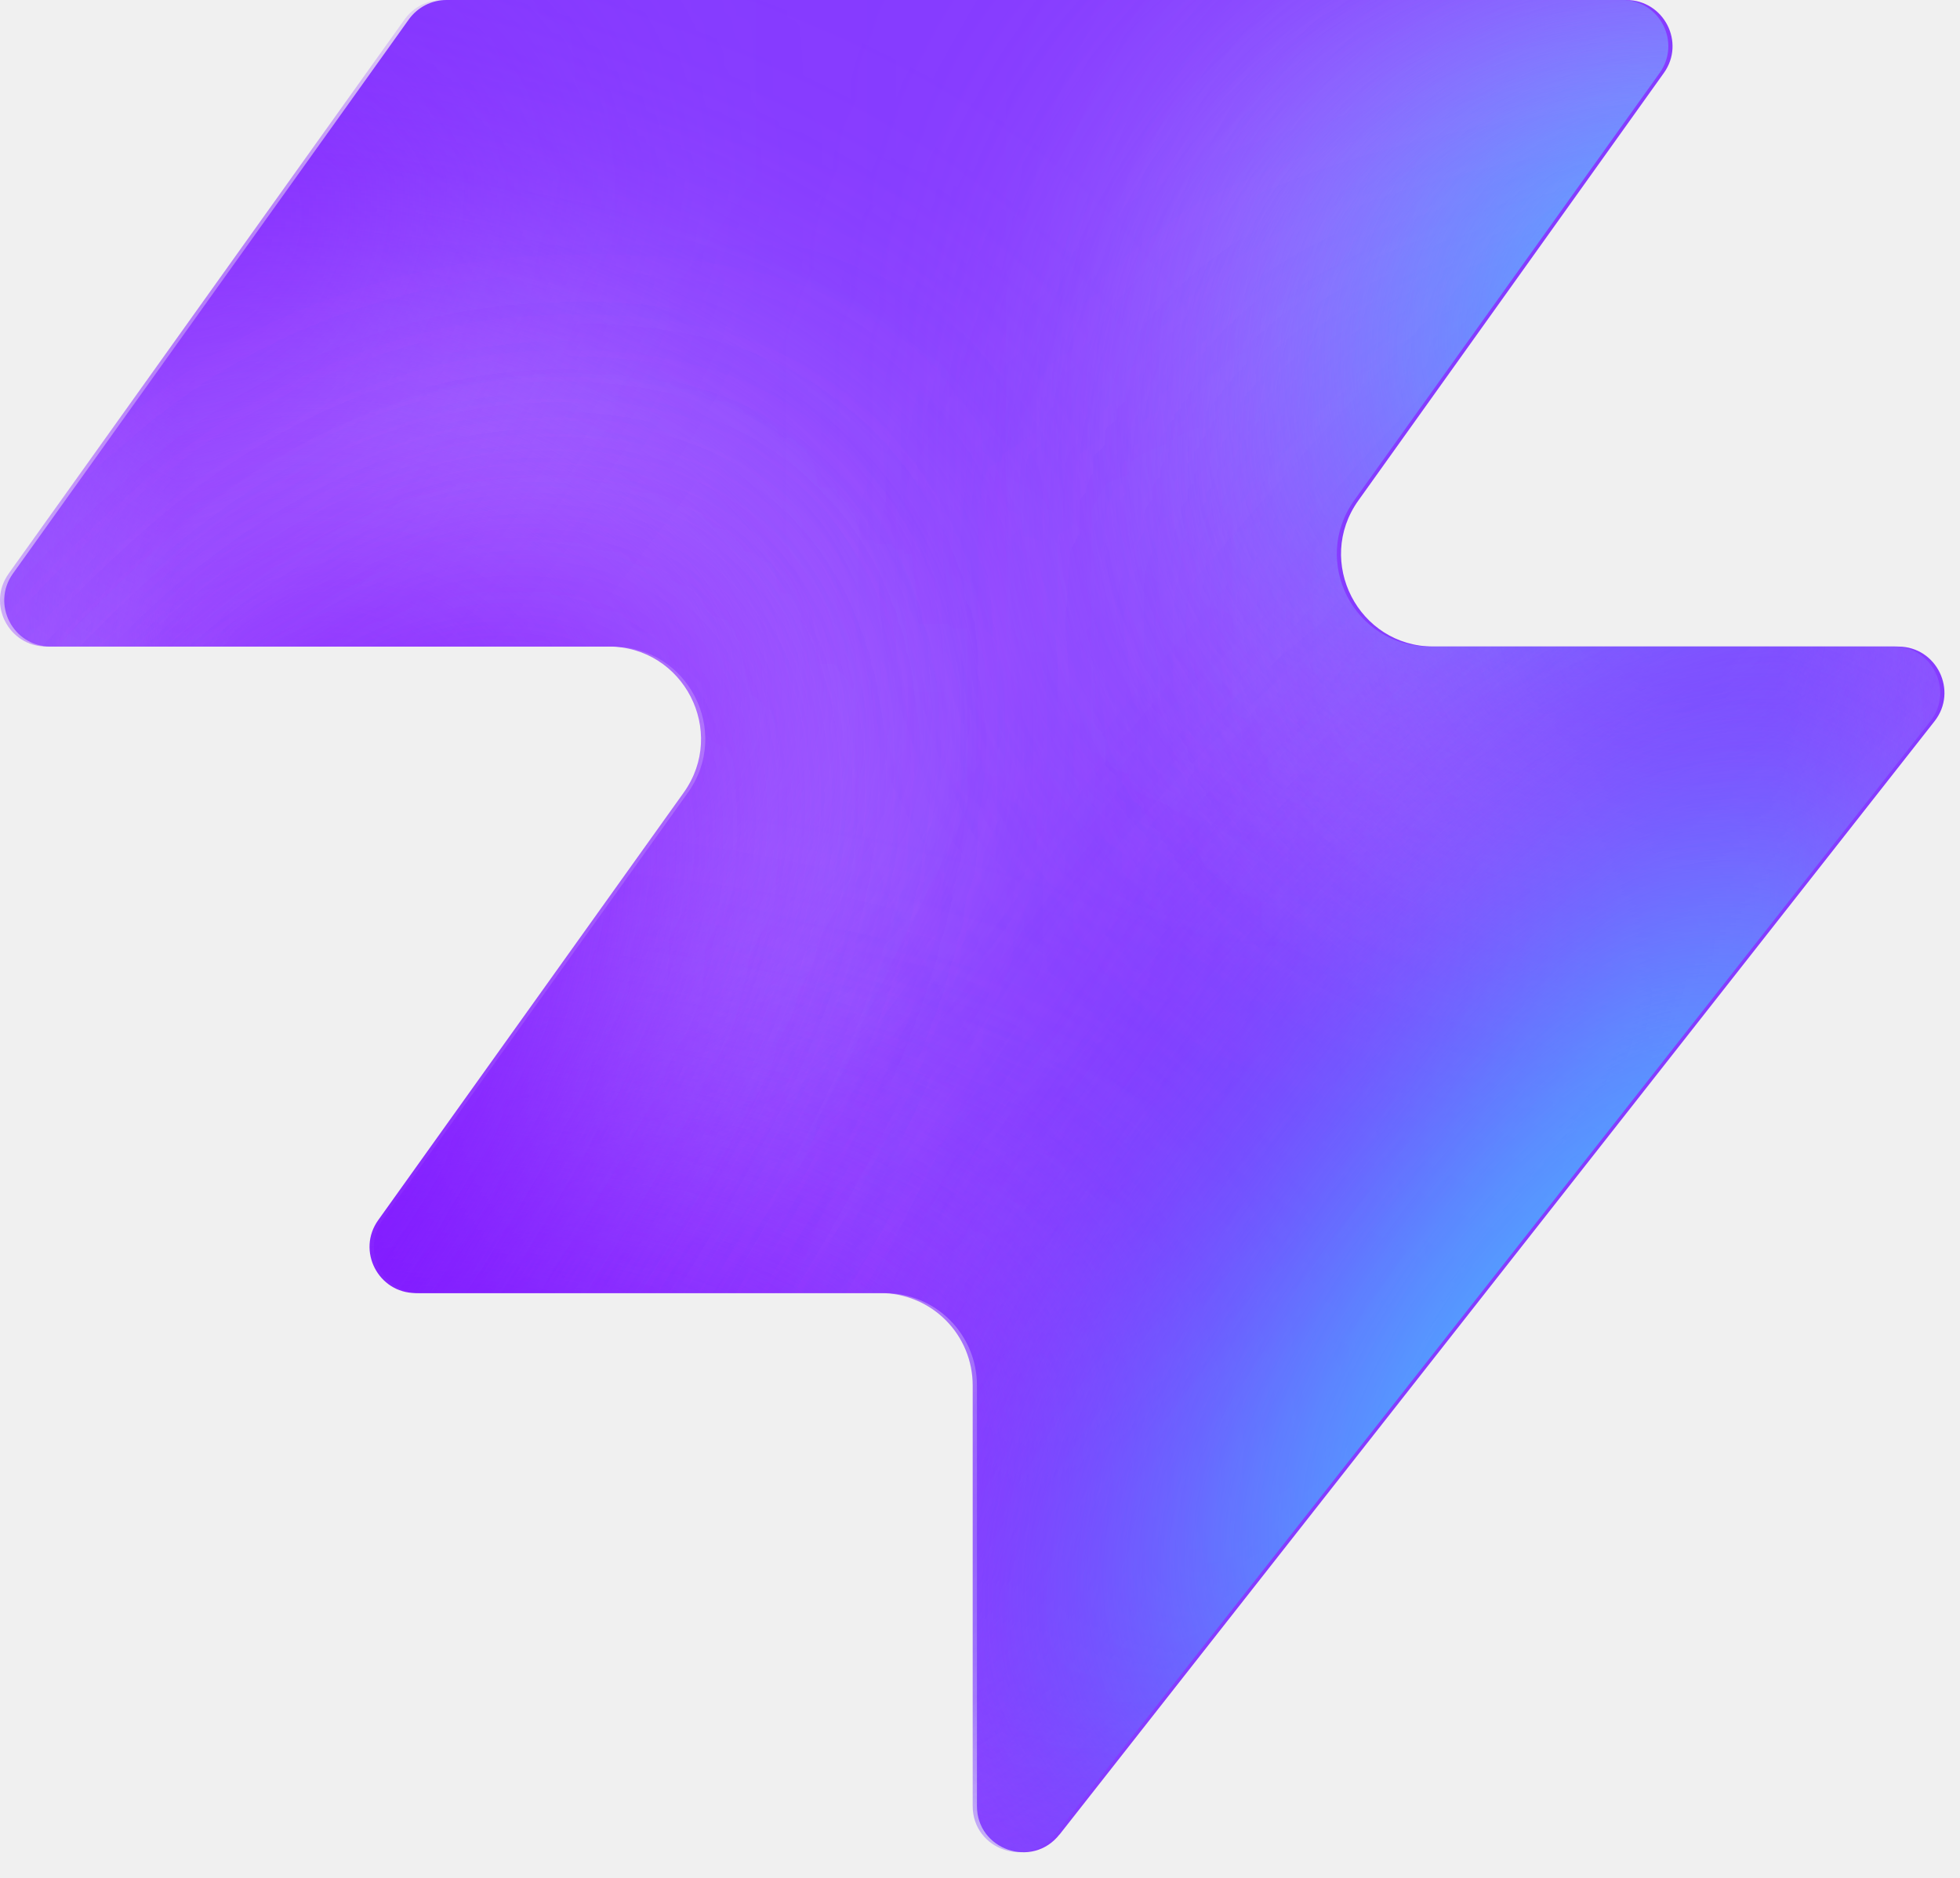
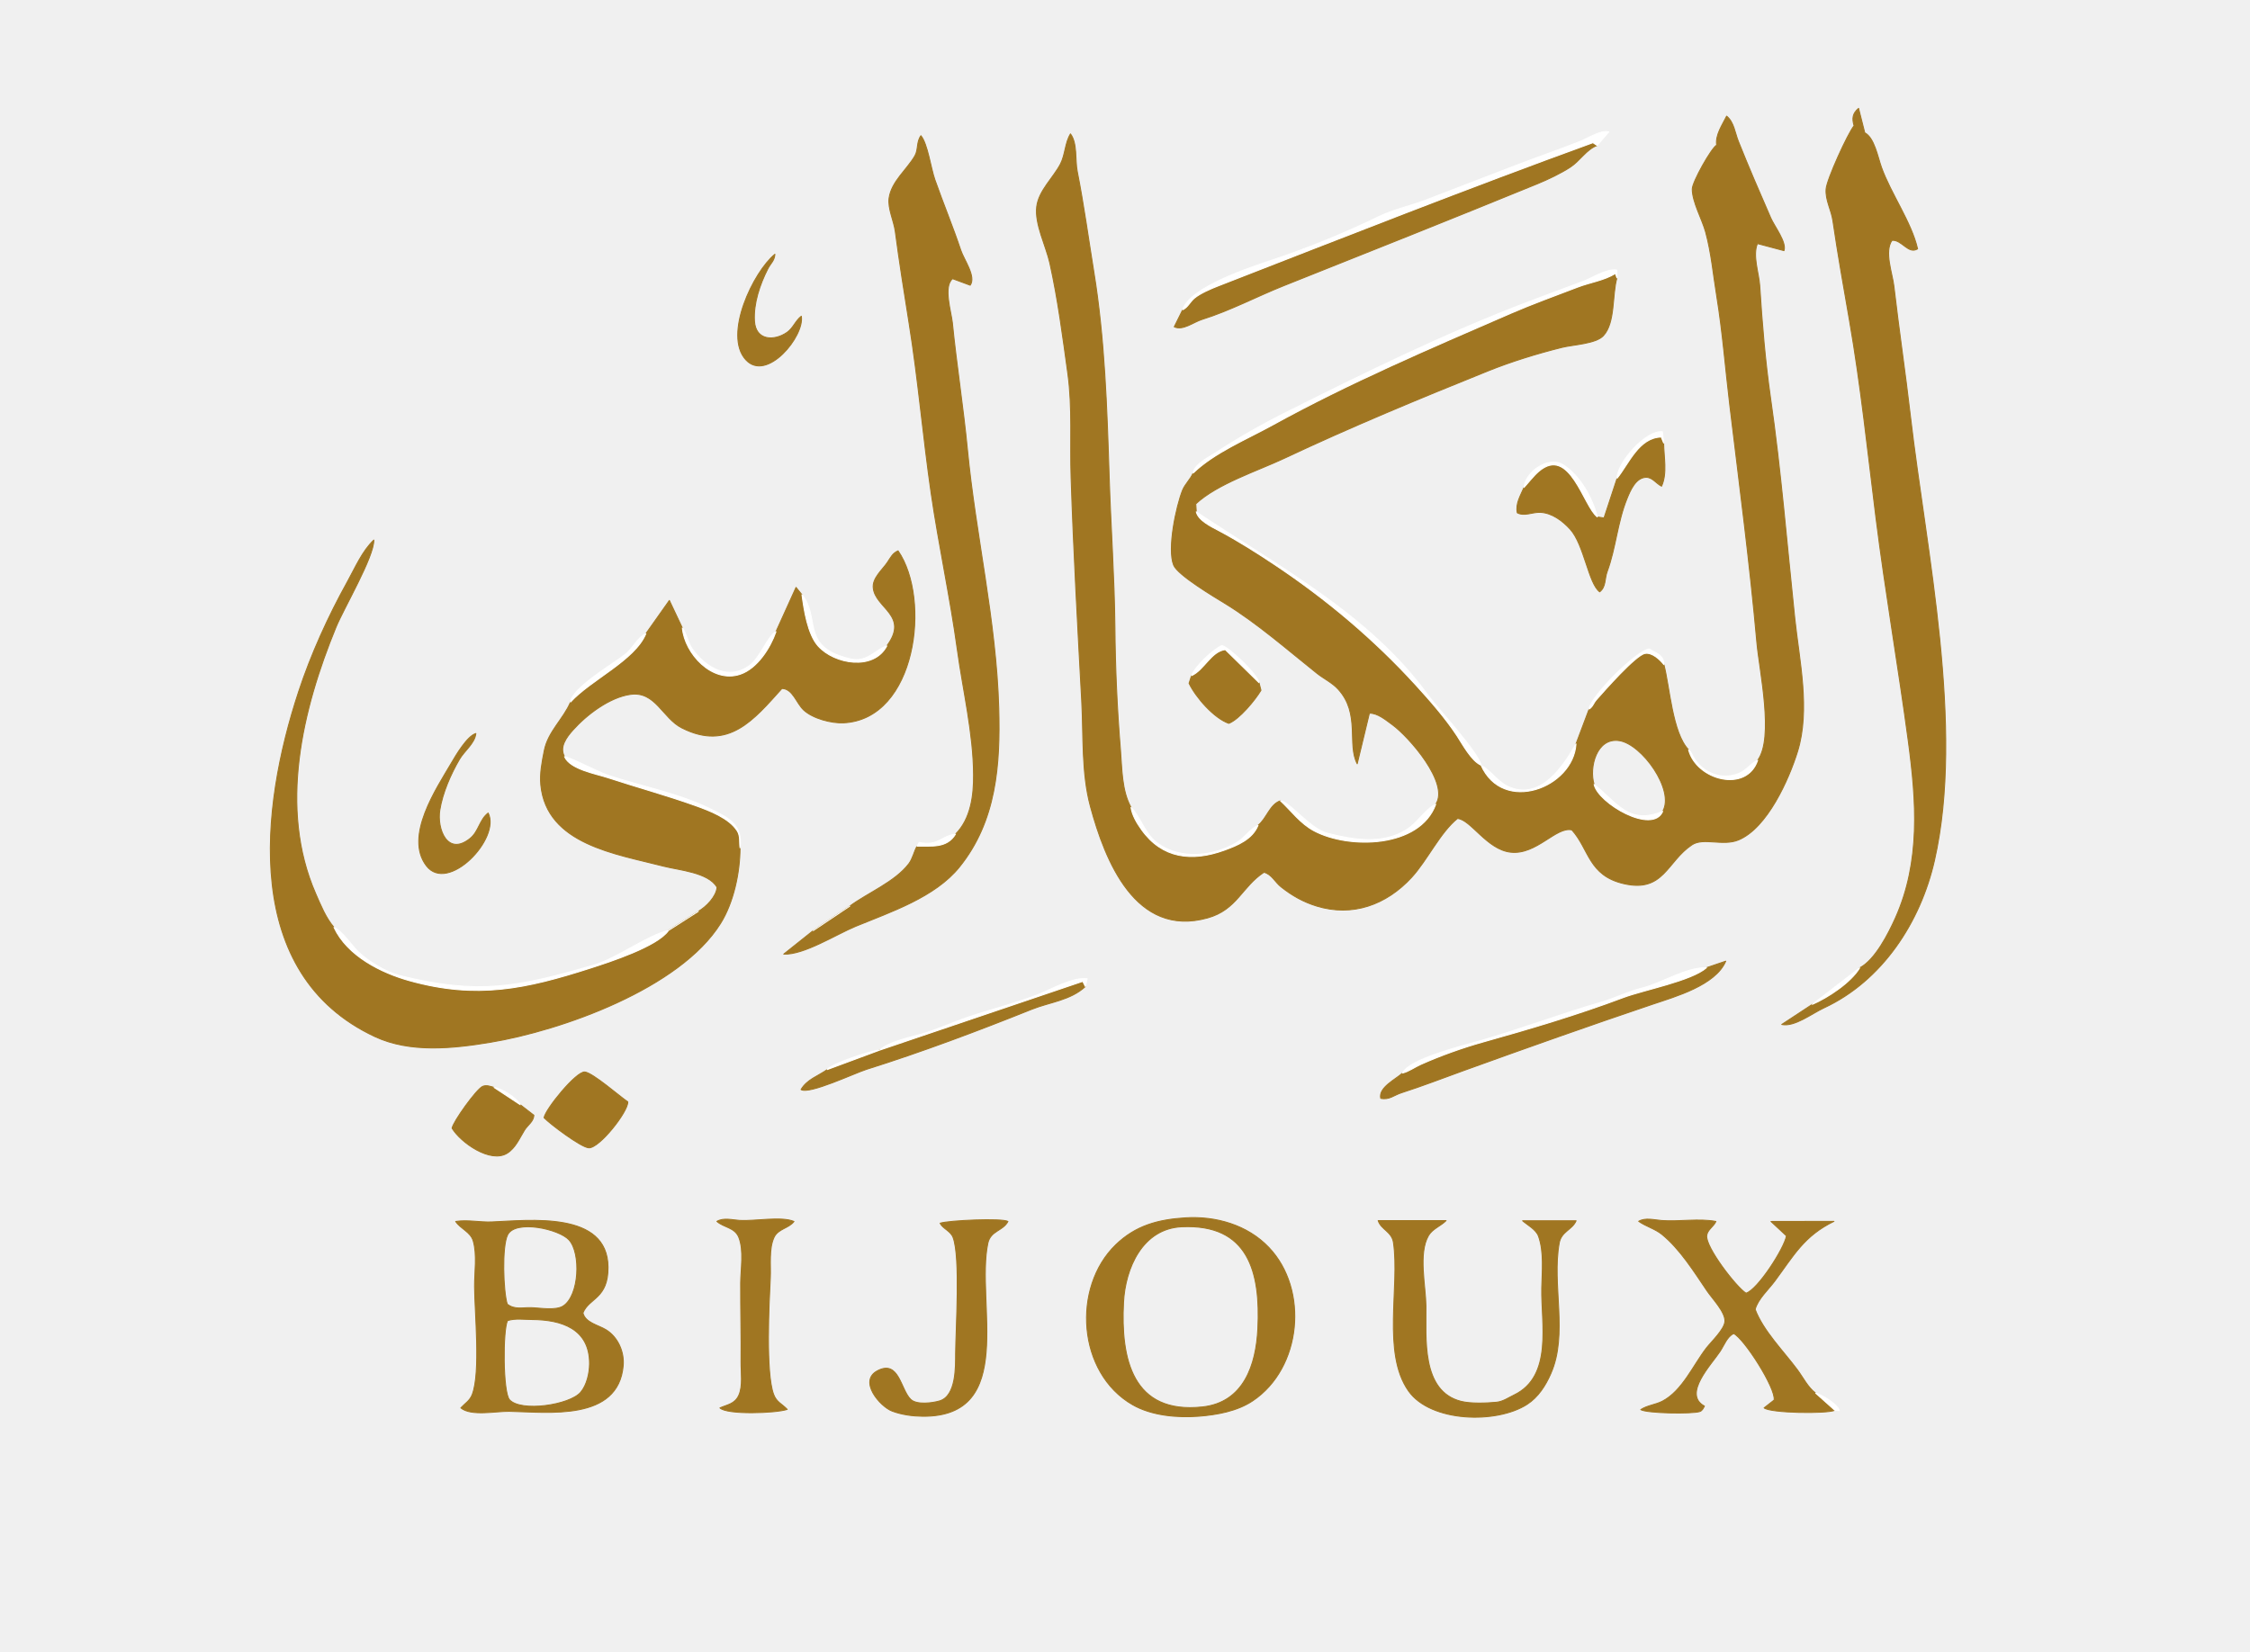
- <svg xmlns="http://www.w3.org/2000/svg" width="48" height="46" fill="none" viewBox="0 0 48 46">
-   <path fill="#863bff" d="M25.946 44.938c-.664.845-2.021.375-2.021-.698V33.937a2.26 2.26 0 0 0-2.262-2.262H10.287c-.92 0-1.456-1.04-.92-1.788l7.48-10.471c1.07-1.497 0-3.578-1.842-3.578H1.237c-.92 0-1.456-1.04-.92-1.788L10.013.474c.214-.297.556-.474.92-.474h28.894c.92 0 1.456 1.04.92 1.788l-7.48 10.471c-1.07 1.498 0 3.579 1.842 3.579h11.377c.943 0 1.473 1.088.89 1.83L25.947 44.94z" style="fill:#863bff;fill:color(display-p3 .525 .23 1);fill-opacity:1" />
-   <mask id="a" width="48" height="46" x="0" y="0" maskUnits="userSpaceOnUse" style="mask-type:alpha">
-     <path fill="#000" d="M25.842 44.938c-.664.844-2.021.375-2.021-.698V33.937a2.26 2.26 0 0 0-2.262-2.262H10.183c-.92 0-1.456-1.04-.92-1.788l7.48-10.471c1.07-1.498 0-3.579-1.842-3.579H1.133c-.92 0-1.456-1.04-.92-1.787L9.91.473c.214-.297.556-.474.92-.474h28.894c.92 0 1.456 1.04.92 1.788l-7.48 10.471c-1.07 1.498 0 3.578 1.842 3.578h11.377c.943 0 1.473 1.088.89 1.832L25.843 44.94z" style="fill:#000;fill-opacity:1" />
-   </mask>
-   <g mask="url(#a)">
-     <g filter="url(#b)">
-       <ellipse cx="5.508" cy="14.704" fill="#ede6ff" rx="5.508" ry="14.704" style="fill:#ede6ff;fill:color(display-p3 .927 .903 1);fill-opacity:1" transform="matrix(.00324 1 1 -.00324 -4.47 31.516)" />
-     </g>
-     <g filter="url(#c)">
-       <ellipse cx="10.399" cy="29.851" fill="#ede6ff" rx="10.399" ry="29.851" style="fill:#ede6ff;fill:color(display-p3 .927 .903 1);fill-opacity:1" transform="matrix(.00324 1 1 -.00324 -39.328 7.883)" />
-     </g>
-     <g filter="url(#d)">
-       <ellipse cx="5.508" cy="30.487" fill="#7e14ff" rx="5.508" ry="30.487" style="fill:#7e14ff;fill:color(display-p3 .492 .077 1);fill-opacity:1" transform="rotate(89.814 -25.913 -14.639)scale(1 -1)" />
-     </g>
-     <g filter="url(#e)">
-       <ellipse cx="5.508" cy="30.599" fill="#7e14ff" rx="5.508" ry="30.599" style="fill:#7e14ff;fill:color(display-p3 .492 .077 1);fill-opacity:1" transform="rotate(89.814 -32.644 -3.334)scale(1 -1)" />
-     </g>
-     <g filter="url(#f)">
-       <ellipse cx="5.508" cy="30.599" fill="#7e14ff" rx="5.508" ry="30.599" style="fill:#7e14ff;fill:color(display-p3 .492 .077 1);fill-opacity:1" transform="matrix(.00324 1 1 -.00324 -34.34 30.47)" />
-     </g>
-     <g filter="url(#g)">
-       <ellipse cx="14.072" cy="22.078" fill="#ede6ff" rx="14.072" ry="22.078" style="fill:#ede6ff;fill:color(display-p3 .927 .903 1);fill-opacity:1" transform="rotate(93.35 24.506 48.493)scale(-1 1)" />
-     </g>
-     <g filter="url(#h)">
-       <ellipse cx="3.47" cy="21.501" fill="#7e14ff" rx="3.47" ry="21.501" style="fill:#7e14ff;fill:color(display-p3 .492 .077 1);fill-opacity:1" transform="rotate(89.009 28.708 47.59)scale(-1 1)" />
-     </g>
-     <g filter="url(#i)">
-       <ellipse cx="3.47" cy="21.501" fill="#7e14ff" rx="3.47" ry="21.501" style="fill:#7e14ff;fill:color(display-p3 .492 .077 1);fill-opacity:1" transform="rotate(89.009 28.708 47.59)scale(-1 1)" />
-     </g>
-     <g filter="url(#j)">
-       <ellipse cx=".387" cy="8.972" fill="#7e14ff" rx="4.407" ry="29.108" style="fill:#7e14ff;fill:color(display-p3 .492 .077 1);fill-opacity:1" transform="rotate(39.51 .387 8.972)" />
-     </g>
-     <g filter="url(#k)">
-       <ellipse cx="47.523" cy="-6.092" fill="#7e14ff" rx="4.407" ry="29.108" style="fill:#7e14ff;fill:color(display-p3 .492 .077 1);fill-opacity:1" transform="rotate(37.892 47.523 -6.092)" />
-     </g>
-     <g filter="url(#l)">
-       <ellipse cx="41.412" cy="6.333" fill="#47bfff" rx="5.971" ry="9.665" style="fill:#47bfff;fill:color(display-p3 .28 .748 1);fill-opacity:1" transform="rotate(37.892 41.412 6.333)" />
-     </g>
-     <g filter="url(#m)">
-       <ellipse cx="-1.879" cy="38.332" fill="#7e14ff" rx="4.407" ry="29.108" style="fill:#7e14ff;fill:color(display-p3 .492 .077 1);fill-opacity:1" transform="rotate(37.892 -1.88 38.332)" />
-     </g>
-     <g filter="url(#n)">
-       <ellipse cx="-1.879" cy="38.332" fill="#7e14ff" rx="4.407" ry="29.108" style="fill:#7e14ff;fill:color(display-p3 .492 .077 1);fill-opacity:1" transform="rotate(37.892 -1.88 38.332)" />
-     </g>
-     <g filter="url(#o)">
-       <ellipse cx="35.651" cy="29.907" fill="#7e14ff" rx="4.407" ry="29.108" style="fill:#7e14ff;fill:color(display-p3 .492 .077 1);fill-opacity:1" transform="rotate(37.892 35.651 29.907)" />
-     </g>
-     <g filter="url(#p)">
-       <ellipse cx="38.418" cy="32.4" fill="#47bfff" rx="5.971" ry="15.297" style="fill:#47bfff;fill:color(display-p3 .28 .748 1);fill-opacity:1" transform="rotate(37.892 38.418 32.4)" />
-     </g>
-   </g>
-   <defs>
-     <filter id="b" width="60.045" height="41.654" x="-19.77" y="16.149" color-interpolation-filters="sRGB" filterUnits="userSpaceOnUse">
-       <feFlood flood-opacity="0" result="BackgroundImageFix" />
-       <feBlend in="SourceGraphic" in2="BackgroundImageFix" result="shape" />
-       <feGaussianBlur result="effect1_foregroundBlur_2002_17158" stdDeviation="7.659" />
-     </filter>
-     <filter id="c" width="90.34" height="51.437" x="-54.613" y="-7.533" color-interpolation-filters="sRGB" filterUnits="userSpaceOnUse">
-       <feFlood flood-opacity="0" result="BackgroundImageFix" />
-       <feBlend in="SourceGraphic" in2="BackgroundImageFix" result="shape" />
-       <feGaussianBlur result="effect1_foregroundBlur_2002_17158" stdDeviation="7.659" />
-     </filter>
-     <filter id="d" width="79.355" height="29.4" x="-49.64" y="2.03" color-interpolation-filters="sRGB" filterUnits="userSpaceOnUse">
-       <feFlood flood-opacity="0" result="BackgroundImageFix" />
-       <feBlend in="SourceGraphic" in2="BackgroundImageFix" result="shape" />
-       <feGaussianBlur result="effect1_foregroundBlur_2002_17158" stdDeviation="4.596" />
-     </filter>
-     <filter id="e" width="79.579" height="29.4" x="-45.045" y="20.029" color-interpolation-filters="sRGB" filterUnits="userSpaceOnUse">
-       <feFlood flood-opacity="0" result="BackgroundImageFix" />
-       <feBlend in="SourceGraphic" in2="BackgroundImageFix" result="shape" />
-       <feGaussianBlur result="effect1_foregroundBlur_2002_17158" stdDeviation="4.596" />
-     </filter>
-     <filter id="f" width="79.579" height="29.4" x="-43.513" y="21.178" color-interpolation-filters="sRGB" filterUnits="userSpaceOnUse">
-       <feFlood flood-opacity="0" result="BackgroundImageFix" />
-       <feBlend in="SourceGraphic" in2="BackgroundImageFix" result="shape" />
-       <feGaussianBlur result="effect1_foregroundBlur_2002_17158" stdDeviation="4.596" />
-     </filter>
-     <filter id="g" width="74.749" height="58.852" x="15.756" y="-17.901" color-interpolation-filters="sRGB" filterUnits="userSpaceOnUse">
-       <feFlood flood-opacity="0" result="BackgroundImageFix" />
-       <feBlend in="SourceGraphic" in2="BackgroundImageFix" result="shape" />
-       <feGaussianBlur result="effect1_foregroundBlur_2002_17158" stdDeviation="7.659" />
-     </filter>
-     <filter id="h" width="61.377" height="25.362" x="23.548" y="2.284" color-interpolation-filters="sRGB" filterUnits="userSpaceOnUse">
-       <feFlood flood-opacity="0" result="BackgroundImageFix" />
-       <feBlend in="SourceGraphic" in2="BackgroundImageFix" result="shape" />
-       <feGaussianBlur result="effect1_foregroundBlur_2002_17158" stdDeviation="4.596" />
-     </filter>
-     <filter id="i" width="61.377" height="25.362" x="23.548" y="2.284" color-interpolation-filters="sRGB" filterUnits="userSpaceOnUse">
-       <feFlood flood-opacity="0" result="BackgroundImageFix" />
-       <feBlend in="SourceGraphic" in2="BackgroundImageFix" result="shape" />
-       <feGaussianBlur result="effect1_foregroundBlur_2002_17158" stdDeviation="4.596" />
-     </filter>
-     <filter id="j" width="56.045" height="63.649" x="-27.636" y="-22.853" color-interpolation-filters="sRGB" filterUnits="userSpaceOnUse">
-       <feFlood flood-opacity="0" result="BackgroundImageFix" />
-       <feBlend in="SourceGraphic" in2="BackgroundImageFix" result="shape" />
-       <feGaussianBlur result="effect1_foregroundBlur_2002_17158" stdDeviation="4.596" />
-     </filter>
-     <filter id="k" width="54.814" height="64.646" x="20.116" y="-38.415" color-interpolation-filters="sRGB" filterUnits="userSpaceOnUse">
-       <feFlood flood-opacity="0" result="BackgroundImageFix" />
-       <feBlend in="SourceGraphic" in2="BackgroundImageFix" result="shape" />
-       <feGaussianBlur result="effect1_foregroundBlur_2002_17158" stdDeviation="4.596" />
-     </filter>
-     <filter id="l" width="33.541" height="35.313" x="24.641" y="-11.323" color-interpolation-filters="sRGB" filterUnits="userSpaceOnUse">
-       <feFlood flood-opacity="0" result="BackgroundImageFix" />
-       <feBlend in="SourceGraphic" in2="BackgroundImageFix" result="shape" />
-       <feGaussianBlur result="effect1_foregroundBlur_2002_17158" stdDeviation="4.596" />
-     </filter>
-     <filter id="m" width="54.814" height="64.646" x="-29.286" y="6.009" color-interpolation-filters="sRGB" filterUnits="userSpaceOnUse">
-       <feFlood flood-opacity="0" result="BackgroundImageFix" />
-       <feBlend in="SourceGraphic" in2="BackgroundImageFix" result="shape" />
-       <feGaussianBlur result="effect1_foregroundBlur_2002_17158" stdDeviation="4.596" />
-     </filter>
-     <filter id="n" width="54.814" height="64.646" x="-29.286" y="6.009" color-interpolation-filters="sRGB" filterUnits="userSpaceOnUse">
-       <feFlood flood-opacity="0" result="BackgroundImageFix" />
-       <feBlend in="SourceGraphic" in2="BackgroundImageFix" result="shape" />
-       <feGaussianBlur result="effect1_foregroundBlur_2002_17158" stdDeviation="4.596" />
-     </filter>
-     <filter id="o" width="54.814" height="64.646" x="8.244" y="-2.416" color-interpolation-filters="sRGB" filterUnits="userSpaceOnUse">
-       <feFlood flood-opacity="0" result="BackgroundImageFix" />
-       <feBlend in="SourceGraphic" in2="BackgroundImageFix" result="shape" />
-       <feGaussianBlur result="effect1_foregroundBlur_2002_17158" stdDeviation="4.596" />
-     </filter>
-     <filter id="p" width="39.409" height="43.623" x="18.713" y="10.588" color-interpolation-filters="sRGB" filterUnits="userSpaceOnUse">
-       <feFlood flood-opacity="0" result="BackgroundImageFix" />
-       <feBlend in="SourceGraphic" in2="BackgroundImageFix" result="shape" />
-       <feGaussianBlur result="effect1_foregroundBlur_2002_17158" stdDeviation="4.596" />
-     </filter>
-   </defs>
+ <svg xmlns="http://www.w3.org/2000/svg" viewBox="0 0 583 428" width="583" height="428">
+   <path d="M469.59 260.31C473.6 258.59 479.6 254.65 481.87 250.84C485.87 248.78 489.35 241.87 491.13 237.89C497.67 223.26 496.56 207.74 494.47 192.13C491.88 172.8 488.51 153.54 486.08 134.19C483.94 117.14 482.17 100.06 479.23 83.14C477.72 74.45 476.19 65.9 474.92 57.21C474.52 54.42 472.95 51.89 473.16 49C473.33 46.52 478.79 34.56 480.41 32.59C479.84 30.65 480.03 29.38 481.58 28.08C482.11 30.19 482.65 32.3 483.18 34.41C485.67 35.69 486.55 40.69 487.5 43.34C489.95 50.19 495.29 57.58 496.87 64.5C494.44 65.99 492.82 62.08 490.24 62.29C488.18 65.22 490.35 70.83 490.73 74.16C492.03 85.38 493.71 96.59 495.01 107.8C499.1 142.96 509.1 188.45 501.24 223.03C497.61 238.99 487.72 254.22 472.53 261.26C469.49 262.67 464.97 266.22 461.67 265.52C464.31 263.78 466.95 262.05 469.59 260.31ZM293.06 209.26C293.36 211.31 294.57 213.32 295.77 215C301.13 222.54 308.85 223.38 317.21 220.36C320.63 219.12 324.49 217.55 325.97 213.91C328.19 212.18 329 208.46 331.78 207.54C334.67 210.23 336.93 213.45 340.52 215.35C349.49 220.12 367.88 219.84 372.02 208.44C375.67 203.07 365.13 191.01 360.76 187.82C359.09 186.61 356.97 184.79 354.83 184.84C353.77 189.21 352.72 193.58 351.67 197.95C349 192.94 352.55 184.95 346.72 178.61C345.2 176.94 343.03 175.92 341.26 174.52C333.54 168.37 325.84 161.57 317.41 156.4C314.71 154.75 305.18 149.08 304.11 146.48C302.39 142.29 304.75 131.18 306.42 127.03C307.06 125.47 308.47 124.2 309.15 122.61C314.67 117.29 323.01 113.87 329.68 110.19C349.7 99.15 370.5 90.31 391.42 81.22C397.08 78.77 402.98 76.64 408.75 74.43C411.97 73.19 415.63 72.7 418.57 70.88C418.71 71.26 418.84 71.64 418.97 72.02C417.68 76.37 418.6 83.63 415.44 87.02C413.49 89.11 407.52 89.34 404.76 90.03C398.36 91.62 391.54 93.72 385.43 96.19C367.75 103.32 350.08 110.63 332.8 118.77C325.74 122.09 315.48 125.36 309.84 130.59C309.88 131.28 309.92 131.96 309.97 132.65C310.46 134.88 313.86 136.5 315.79 137.52C320.62 140.08 325.69 143.28 330.24 146.32C343.68 155.27 356.02 165.65 366.91 177.6C370.57 181.61 374.55 186.16 377.51 190.67C379 192.94 381.24 197.19 383.76 198.32C389.45 211.1 407.63 204.18 408.36 192.81C409.49 189.8 410.62 186.79 411.76 183.77C412.69 183.21 412.89 182.22 413.63 181.38C415.65 179.08 423.82 169.8 426.22 169.36C428.06 169.01 430.12 170.94 431.13 172.24C432.64 177.94 433.31 189.94 437.53 194.32C439.56 202.17 452.51 205.63 455.43 197.05C459.74 191.28 455.87 173.78 455.23 166.6C453.4 146.05 450.68 125.55 448.21 105.05C447.07 95.61 446.36 86.21 444.83 76.81C443.92 71.23 443.42 65.55 441.94 60.13C441.04 56.82 438.49 52.38 438.48 49C438.48 47.15 443.47 38.31 444.81 37.61C444.41 35.03 446.28 32.35 447.39 30.1C449.28 31.59 449.58 34.51 450.42 36.6C453.08 43.27 455.96 49.92 458.82 56.48C459.78 58.68 463.01 62.81 462.25 64.96C459.95 64.35 457.66 63.74 455.37 63.13C454.06 66.24 455.76 70.77 455.97 74.07C456.58 83.69 457.39 93.54 458.76 103.08C461.49 121.97 463.03 141.19 465.05 160.22C466.21 171.19 469.13 183.93 465.76 194.8C463.51 202.03 457.91 214.62 450.44 217.7C446.42 219.36 441.36 216.99 438.41 218.95C431.9 223.28 431.09 231.42 420.76 229.03C411.56 226.91 411.81 220.11 407.28 215.09C403.19 214.16 398.15 221.61 391.44 220.87C385.27 220.19 381.11 212.39 377.65 212.13C373.16 215.74 369.79 223.02 365.76 227.4C359.18 234.55 350.4 237.67 341.16 234.83C337.68 233.76 334.78 232.11 331.94 229.86C330.33 228.58 329.55 226.61 327.51 226.07C321.76 229.83 320.53 235.77 312.91 237.9C294.18 243.14 286.31 222.96 282.54 209.02C280.18 200.27 280.77 190.63 280.28 181.65C279.24 162.37 278.16 143.06 277.53 123.76C277.23 114.93 277.9 105.6 276.69 96.86C275.37 87.31 274.13 77.64 272.02 68.17C271.04 63.8 268.07 58.07 268.62 53.59C269.12 49.41 272.94 46.04 274.77 42.51C276.03 40.07 275.95 36.99 277.37 34.7C279.19 37.09 278.55 41.49 279.12 44.37C280.83 53.03 282 61.67 283.42 70.42C286.25 87.81 286.83 105.59 287.39 123.2C287.8 136.3 288.76 149.4 288.89 162.5C288.98 173.2 289.45 183.76 290.33 194.41C290.72 199.22 290.65 204.93 293.06 209.26ZM210.72 241.19C213.87 239.08 217.02 236.96 220.18 234.85C224.83 231.41 231.9 228.56 235.48 223.87C236.5 222.52 236.8 220.76 237.61 219.31C241.29 219.19 245.28 219.96 247.58 216.19C251.56 212.2 252.3 206.16 252.26 200.79C252.19 189.95 249.53 179.13 248.06 168.42C246.2 154.85 243.25 141.43 241.27 127.84C239.14 113.16 237.9 98.35 235.54 83.67C234.28 75.79 233.02 67.87 231.97 59.94C231.61 57.26 230 54.02 230.37 51.35C230.98 47.01 235.01 43.95 237.06 40.38C237.99 38.74 237.42 36.83 238.62 35.17C240.37 37.28 241.2 43.62 242.24 46.58C244.39 52.7 246.91 58.74 248.96 64.88C249.77 67.31 252.99 71.69 251.39 73.92C249.87 73.36 248.35 72.8 246.83 72.23C244.35 74.22 246.48 80.82 246.77 83.64C247.87 94.61 249.61 105.5 250.67 116.46C252.83 138.77 258.15 160.97 258.79 183.47C259.21 198.26 258.19 212.8 248.61 224.69C242.27 232.57 230.67 236.39 221.68 240.09C216.65 242.17 208.26 247.54 203.08 247.28C205.62 245.25 208.17 243.22 210.72 241.19ZM413.83 37.7C411.1 38.68 409.32 41.75 406.87 43.33C404.41 44.93 401.12 46.5 398.39 47.62C376.62 56.53 354.59 65.31 332.68 74.03C325.65 76.83 318.66 80.55 311.45 82.79C309.23 83.49 306.46 85.76 304.26 84.7C304.99 83.23 305.72 81.76 306.45 80.29C307.8 79.65 308.35 78.21 309.5 77.26C310.95 76.05 313.75 74.84 315.52 74.15C347.81 61.57 380.15 48.82 412.75 36.98C413.11 37.22 413.47 37.46 413.83 37.7ZM200.79 65.89C200.67 67.62 199.67 68.24 198.95 69.67C196.9 73.71 195.22 78.61 195.49 83.19C195.79 88.34 200.64 88.45 203.95 86.13C205.54 85.01 206.09 83.14 207.63 81.95C208.52 87.08 198.68 99.17 193.25 93.24C187.36 86.81 195.21 70.44 200.79 65.89ZM431.07 114.81C431.1 118.42 432.06 122.64 430.53 126.01C429.15 125.34 428.13 123.64 426.47 123.71C423.82 123.82 422.43 127.14 421.6 129.18C419.07 135.38 418.72 141.97 416.43 148.17C415.75 150.02 416.16 152.1 414.5 153.39C411.6 151.27 410.46 141.14 406.86 137.17C404.89 135 402.11 132.89 399.07 132.79C397.01 132.71 394.98 133.88 393.15 132.91C392.63 130.57 393.99 128.44 394.89 126.33C396.09 125.02 397.33 123.36 398.69 122.19C406.74 115.28 410.34 131.37 413.89 133.98C414.46 134.07 415.04 134.15 415.62 134.24C416.75 130.81 417.88 127.38 419.01 123.95C422.05 120.17 424.65 113.4 430.45 113.27C430.66 113.79 430.86 114.3 431.07 114.81ZM86.54 240.35C89.98 247.73 98.72 252.12 106.11 254.17C123.54 259.03 136.27 256.29 153.07 250.88C157.88 249.33 170.42 245.28 173.22 241.15C175.79 239.5 178.37 237.85 180.95 236.2C183 235.02 185.6 232.38 185.79 229.96C183.58 226.07 175.81 225.51 171.86 224.48C159.7 221.32 141.62 218.85 140.13 203.45C139.84 200.44 140.45 197.45 141.03 194.51C142.01 189.58 146 186.32 147.84 181.95C152.99 176.24 164.49 171.17 167.35 164.23C169.38 161.36 171.41 158.49 173.44 155.62C174.56 158 175.69 160.38 176.81 162.76C177.41 169.39 184.54 177.21 191.82 174.74C196.25 173.23 199.61 167.88 201.06 163.72C202.79 159.89 204.53 156.07 206.26 152.24C206.77 152.88 207.29 153.51 207.8 154.14C208.33 158.04 209.27 164.4 212 167.44C216.2 172.13 226.39 173.91 229.79 167.39C235.68 159.54 226.84 157.66 226.27 152.41C225.98 149.84 228.62 147.69 229.9 145.8C230.78 144.52 231.23 143.39 232.7 142.76C241.33 155.26 237.44 186.44 218.57 187.34C215.4 187.49 210.59 186.22 208.22 184C206.33 182.22 205.41 178.49 202.61 178.44C195.31 186.54 188.73 194.75 176.69 188.67C171.69 186.15 169.86 179.1 163.41 179.96C157.99 180.69 152 185.23 148.44 189.23C146.77 191.1 144.88 193.62 146.28 196.1C147.68 199.38 154.37 200.53 157.44 201.54C164.95 204.01 172.76 206.13 180.26 208.82C183.81 210.1 188.91 212.01 191.03 215.35C191.88 216.69 191.54 218.28 191.75 219.74C191.75 226.07 190.11 233.9 186.69 239.35C176.16 256.18 145.56 267.08 126.94 270.16C117.32 271.75 106.26 272.92 97.14 268.66C62.48 252.44 67.43 209.46 77.37 179.28C80.54 169.63 85.04 159.72 89.98 150.83C91.98 147.22 93.89 142.74 96.86 139.97C96.95 144.28 89.1 157.6 87.07 162.53C78.3 183.87 72.14 209.49 81.79 231.59C83.07 234.52 84.43 237.91 86.54 240.35ZM326.22 176.93C326.39 177.59 326.56 178.25 326.73 178.91C325.23 181.44 321.08 186.46 318.39 187.48C314.53 186.11 309.84 180.73 308.1 177.09C308.31 176.43 308.53 175.77 308.74 175.11C312.06 173.61 313.76 168.86 317.48 168.36C320.4 171.22 323.31 174.07 326.22 176.93ZM123.3 190.1C123.04 192.65 120.31 194.63 119.06 196.78C116.8 200.64 114.69 205.47 113.97 209.91C113.17 214.84 115.93 222.03 121.81 217.3C124.05 215.5 124.22 212.45 126.49 210.71C129.82 217.27 116.04 231.72 110.46 224.36C104.7 216.74 113.12 204.31 116.91 197.83C118.15 195.7 121.04 190.78 123.3 190.1ZM413.05 203.3C414.06 208.16 428.19 216.42 430.83 210.28C434.01 204.81 425.44 192.85 419.58 191.96C413.69 191.06 411.7 198.93 413.05 203.3ZM363.41 278.11C365.1 277.68 366.56 276.57 368.16 275.86C373.23 273.6 378.92 271.56 384.24 270.07C396.33 266.69 408.82 262.98 420.59 258.55C425.95 256.54 438.24 254.24 442.16 250.81C443.83 250.25 445.5 249.68 447.16 249.11C444.49 255.37 434.07 258.3 428.25 260.26C411.9 265.77 395.55 271.58 379.32 277.44C373.95 279.38 368.57 281.47 363.15 283.21C361.12 283.86 359.99 285.12 357.76 284.66C357.13 281.84 361.7 279.7 363.41 278.11ZM281.23 255.68C277.34 259.28 272.03 259.7 267.31 261.59C253.3 267.21 238.86 272.64 224.51 277.15C221.49 278.1 209.62 283.73 207.56 282.38C209.13 279.73 211.99 278.89 214.36 277.2C218.89 275.52 223.41 273.84 227.93 272.17C245.48 266.22 263.02 260.28 280.56 254.34C280.79 254.79 281.01 255.23 281.23 255.68ZM162.67 285.57C162.78 288.12 155.24 297.68 152.54 297.48C150.51 297.33 142.51 291.31 140.97 289.68C141.32 287.44 149.35 277.59 151.54 277.83C153.64 278.07 160.48 284.09 162.67 285.57ZM128.02 281.84C130.28 283.33 132.54 284.82 134.8 286.31C135.98 287.22 137.16 288.13 138.34 289.05C138.23 290.74 136.75 291.54 135.89 292.93C134.61 295 133.57 297.55 131.4 298.89C127.1 301.56 119.4 296.14 117.14 292.41C117.36 290.78 123.4 282.34 125.03 281.58C126.01 281.13 127.06 281.56 128.02 281.84ZM307.11 315.63C315.01 315.13 323.21 317.47 328.76 323.29C339.17 334.2 337.31 354.56 324.57 363.07C320.58 365.74 315.34 366.68 310.64 367.05C305.09 367.48 298.38 366.91 293.45 364.06C279.18 355.84 277.71 333.65 289.11 322.61C294.28 317.61 300.07 316.08 307.11 315.63ZM205.73 316.57C204.36 318.39 201.62 318.43 200.56 320.7C199.18 323.66 199.76 327.99 199.6 331.16C199.26 337.9 198.36 355.64 200.44 361.35C201.19 363.42 202.6 363.81 203.98 365.28C201.06 366.27 188.31 366.72 186.54 364.89C188.51 364.03 190.39 363.87 191.42 361.65C192.53 359.25 191.98 355.62 192.01 353.04C192.08 346.2 191.88 339.36 191.91 332.52C191.93 328.94 192.8 324.1 191.44 320.7C190.4 318.08 187.56 318.18 185.75 316.55C187.54 315.52 189.65 316.17 191.67 316.3C195.53 316.53 202.5 315.18 205.73 316.57ZM261.17 316.57C259.83 319.1 256.64 318.92 255.95 322.28C252.8 337.52 263.57 367.26 239.08 367.06C236.45 367.03 233.67 366.66 231.19 365.73C228.07 364.57 222.32 357.91 227.37 355.26C232.99 352.3 233.35 360.26 236.02 362.72C237.58 364.16 241.61 363.63 243.46 363.08C247.8 361.8 247.59 354.19 247.61 350.76C247.66 344.34 248.88 325.85 246.96 320.73C246.33 319.03 244.33 318.47 243.59 317.03C245.66 316.29 259.73 315.67 261.17 316.57ZM374.7 316.35C373.32 317.76 371.16 318.47 370.13 320.25C367.46 324.88 369.42 333.3 369.48 338.45C369.58 346.59 368.13 360.59 378.61 363.2C381.13 363.82 385.09 363.67 387.68 363.43C389.42 363.28 390.8 362.27 392.32 361.54C402.45 356.67 399.31 342.97 399.48 333.89C399.56 329.62 400.12 324.46 398.64 320.38C398 318.63 395.76 317.49 394.52 316.39C399.14 316.39 403.76 316.39 408.39 316.39C407.38 318.75 404.57 319.15 404.02 322.13C402.04 332.97 406.38 345.77 401.82 356.04C400.46 359.13 398.57 362.11 395.67 363.98C387.8 369.06 370.67 368.64 364.95 360.48C358.06 350.64 362.73 333.51 361.06 322.04C360.64 319.19 357.84 318.68 357.1 316.35C362.97 316.35 368.83 316.35 374.7 316.35ZM470.46 361.07C472.12 362.55 473.77 364.03 475.43 365.51C473.25 366.45 458.75 366.24 457.1 364.89C457.96 364.21 458.83 363.53 459.7 362.85C460.16 359.8 451.99 347 449.22 345.62C447.49 346.42 446.74 348.67 445.7 350.23C443.41 353.7 435.92 361.35 441.64 364.43C441.32 365 441.1 365.6 440.44 365.83C438.46 366.5 426.62 366.29 425.14 365.34C426.85 364.21 428.98 364.08 430.77 363.14C435.92 360.44 438.77 353.74 442.13 349.39C443.42 347.72 446.83 344.53 446.94 342.46C447.08 340.06 443.66 336.56 442.35 334.62C438.98 329.65 435.31 323.72 430.61 319.91C428.82 318.46 426.46 317.86 424.6 316.53C426.34 315.51 428.54 316.17 430.53 316.32C435.08 316.67 440.24 315.72 444.61 316.57C444.04 317.89 442.41 318.7 442.23 320.23C441.89 323.19 449.8 333.5 452.41 335.16C455.42 334.29 462.34 323.53 462.89 320.3C461.55 319.06 460.22 317.81 458.88 316.57C464.32 316.56 469.76 316.55 475.2 316.54C467.43 320.33 464.78 325.39 459.88 332C458.2 334.27 455.52 336.64 454.78 339.36C456.87 344.92 462.17 350.22 465.71 354.99C467.17 356.95 468.48 359.63 470.46 361.07ZM151.05 340.27C151.63 342.8 154.98 343.4 156.99 344.62C160.12 346.51 161.8 350.4 161.48 353.95C160.2 368.43 142.04 365.98 131.96 365.78C128.64 365.71 122.05 367.12 119.41 364.89C120.46 363.73 121.72 363.08 122.36 361.43C124.57 355.73 123 340.2 122.96 333.44C122.94 329.74 123.66 325.18 122.61 321.6C121.93 319.26 119.31 318.48 118.07 316.57C121.14 316.08 124.29 316.81 127.4 316.69C137.18 316.3 157.46 313.78 157.55 328.42C157.61 336.65 152.63 336.34 151.05 340.27ZM306.17 317.95C296.04 318.44 291.58 328.65 291.12 337.54C290.36 352.16 293.4 366.61 311.56 364.64C322.27 363.49 325.46 353.74 325.92 344.38C326.65 329.71 323.51 317.13 306.17 317.95ZM131.43 337.99C133.32 339.5 135.37 338.85 137.61 338.91C139.85 338.97 143.97 339.74 145.93 338.48C150.12 335.8 150.56 324.79 147.45 321.36C144.88 318.52 133.59 316.03 131.54 320.02C130.01 323.01 130.41 334.72 131.43 337.99ZM131.51 342.26C130.28 344.58 130.28 360.84 132.02 362.78C134.95 366.04 147.62 364.17 150.47 360.83C152.05 358.97 152.74 355.87 152.76 353.49C152.82 344.33 145.44 342.04 137.89 341.99C135.76 341.98 133.55 341.63 131.51 342.26Z" fill="#a07622" fill-rule="evenodd" stroke="#a07622" stroke-width="0.25" stroke-linejoin="round" />
+   <path d="M413.83 37.7C413.47 37.46 413.11 37.22 412.75 36.98C380.15 48.82 347.81 61.57 315.52 74.15C313.75 74.84 310.95 76.05 309.5 77.26C308.35 78.21 307.8 79.65 306.45 80.29C308.23 74.43 323.99 69.28 329.7 67.38C338.88 64.32 348.58 60.37 357.22 56.15C361.03 54.3 365.41 53.39 369.36 51.88C377.27 48.86 385.16 45.78 393.06 42.76C398.47 40.7 403.92 38.81 409.33 36.69C411.32 35.92 414.88 33.58 416.85 34.19C415.85 35.36 414.84 36.53 413.83 37.7ZM418.97 72.02C418.84 71.64 418.71 71.26 418.57 70.88C415.63 72.7 411.97 73.19 408.75 74.43C402.98 76.64 397.08 78.77 391.42 81.22C370.5 90.31 349.7 99.15 329.68 110.19C323.01 113.87 314.67 117.29 309.15 122.61C309.52 120.26 313.08 118.59 314.96 117.36C320.65 113.63 326.81 110.1 332.91 107.05C353.61 96.69 374.14 86.57 395.8 78.32C400.66 76.46 405.5 74.71 410.38 72.85C412.91 71.88 416.23 69.61 418.9 69.97C418.92 70.65 418.95 71.34 418.97 72.02ZM431.07 114.81C430.86 114.3 430.66 113.79 430.45 113.27C424.65 113.4 422.05 120.17 419.01 123.95C418.93 119.93 426.58 111.34 430.75 111.91C430.86 112.87 430.96 113.84 431.07 114.81ZM413.89 133.98C410.34 131.37 406.74 115.28 398.69 122.19C397.33 123.36 396.09 125.02 394.89 126.33C395.22 122.31 401.19 118.12 404.93 120.41C409.4 123.15 412.59 128.99 413.89 133.98ZM309.97 132.65C330.96 146.73 354.54 158.97 369.92 180.04C372.55 183.64 383.04 194.92 383.76 198.32C381.24 197.19 379 192.94 377.51 190.67C374.55 186.16 370.57 181.61 366.91 177.6C356.02 165.65 343.68 155.27 330.24 146.32C325.69 143.28 320.62 140.08 315.79 137.52C313.86 136.5 310.46 134.88 309.97 132.65ZM207.8 154.14C212.39 159.66 207.9 166.83 218.03 170.11C219.63 170.63 221.32 171.19 223.04 170.85C225.78 170.3 227.35 168.23 229.79 167.39C226.39 173.91 216.2 172.13 212 167.44C209.27 164.4 208.33 158.04 207.8 154.14ZM176.81 162.76C177.94 164.22 178.21 166.54 179.38 168.19C182.84 173.03 188.71 176.5 194.17 172.52C197 170.45 198.79 164.97 201.06 163.72C199.61 167.88 196.25 173.23 191.82 174.74C184.54 177.21 177.41 169.39 176.81 162.76ZM167.35 164.23C164.49 171.17 152.99 176.24 147.84 181.95C148.18 178.29 159.02 171.97 162.05 169.57C163.93 168.07 165.25 165.13 167.35 164.23ZM326.22 176.93C323.31 174.07 320.4 171.22 317.48 168.36C313.76 168.86 312.06 173.61 308.74 175.11C309.79 172.54 314.13 168.51 316.57 167.29C318.51 167.7 326.03 175 326.22 176.93ZM431.13 172.24C430.12 170.94 428.06 169.01 426.22 169.36C423.82 169.8 415.65 179.08 413.63 181.38C412.89 182.22 412.69 183.21 411.76 183.77C412.01 180.58 424.22 168.41 427.34 168.2C429.18 169.36 431.12 169.73 431.13 172.24ZM408.36 192.81C407.63 204.18 389.45 211.1 383.76 198.32C386.62 199.96 388.13 202.87 391.41 204.12C399.47 207.2 405.11 198.47 408.36 192.81ZM437.53 194.32C438.34 194.97 438.55 195.99 439.2 196.9C441.84 200.6 446.2 202.12 450.5 200.48C452.51 199.71 453.63 197.83 455.43 197.05C452.51 205.63 439.56 202.17 437.53 194.32ZM146.28 196.1C148.02 196.37 154.88 200.04 157.57 200.93C166.33 203.85 175.61 205.51 184 209.61C188.78 211.95 192.52 213.7 191.75 219.74C191.54 218.28 191.88 216.69 191.03 215.35C188.91 212.01 183.81 210.1 180.26 208.82C172.76 206.13 164.95 204.01 157.44 201.54C154.37 200.53 147.68 199.38 146.28 196.1ZM413.05 203.3C418.95 207.94 421.98 213.98 430.83 210.28C428.19 216.42 414.06 208.16 413.05 203.3ZM331.78 207.54C334.23 207.8 339.48 214.86 344.01 215.98C350.87 217.67 358.26 219 364.65 214.91C367.19 213.28 369.54 209.52 372.02 208.44C367.88 219.84 349.49 220.12 340.52 215.35C336.93 213.45 334.67 210.23 331.78 207.54ZM293.06 209.26C295.74 211.99 296.56 216.08 299.95 218.55C305.87 222.88 314.5 222.01 320.6 218.27C322.53 217.09 323.99 214.78 325.97 213.91C324.49 217.55 320.63 219.12 317.21 220.36C308.85 223.38 301.13 222.54 295.77 215C294.57 213.32 293.36 211.31 293.06 209.26ZM247.58 216.19C245.28 219.96 241.29 219.19 237.61 219.31C237.79 218.98 237.98 218.66 238.17 218.34C243.28 219.36 243.81 216.62 247.58 216.19ZM220.18 234.85C217.02 236.96 213.87 239.08 210.72 241.19C213.87 239.08 217.02 236.96 220.18 234.85ZM180.95 236.2C178.37 237.85 175.79 239.5 173.22 241.15C175.79 239.5 178.37 237.85 180.95 236.2ZM86.54 240.35C88.65 241.26 90.98 244.86 92.76 246.6C95.44 249.22 100.11 251.99 103.79 252.9C124.08 257.9 134.08 255.84 153.76 250.16C159.93 248.38 167.7 242.39 173.22 241.15C170.42 245.28 157.88 249.33 153.07 250.88C136.27 256.29 123.54 259.03 106.11 254.17C98.72 252.12 89.98 247.73 86.54 240.35ZM442.16 250.81C438.24 254.24 425.95 256.54 420.59 258.55C408.82 262.98 396.33 266.69 384.24 270.07C378.92 271.56 373.23 273.6 368.16 275.86C366.56 276.57 365.1 277.68 363.41 278.11C365.27 274.33 379.33 270.96 383.49 269.76C394.05 266.72 404.37 262.79 414.94 259.73C418.47 258.72 421.84 256.97 425.43 256.09C430.74 254.78 436.72 250.69 442.16 250.81ZM481.87 250.84C479.6 254.65 473.6 258.59 469.59 260.31C473.68 257.16 477.78 254 481.87 250.84ZM281.23 255.68C281.01 255.23 280.79 254.79 280.56 254.34C263.02 260.28 245.48 266.22 227.93 272.17C230.21 269.99 235.91 268.83 238.99 267.94C243.05 266.77 246.98 264.9 251.02 263.55C256.83 261.61 262.86 260.11 268.62 257.91C272.19 256.55 277.93 253.16 281.7 253.67C281.54 254.34 281.39 255.01 281.23 255.68ZM227.93 272.17C223.41 273.84 218.89 275.52 214.36 277.2C215 275.86 226.04 272.13 227.93 272.17ZM128.02 281.84C129.9 282 133.99 284.63 134.8 286.31C132.54 284.82 130.28 283.33 128.02 281.84ZM470.46 361.07C472.03 361.41 476.25 364.03 476.56 365.57C476.19 365.55 475.81 365.53 475.43 365.51C473.77 364.03 472.12 362.55 470.46 361.07Z" fill="#ffffff" fill-rule="evenodd" stroke="#ffffff" stroke-width="0.25" stroke-linejoin="round" />
</svg>
